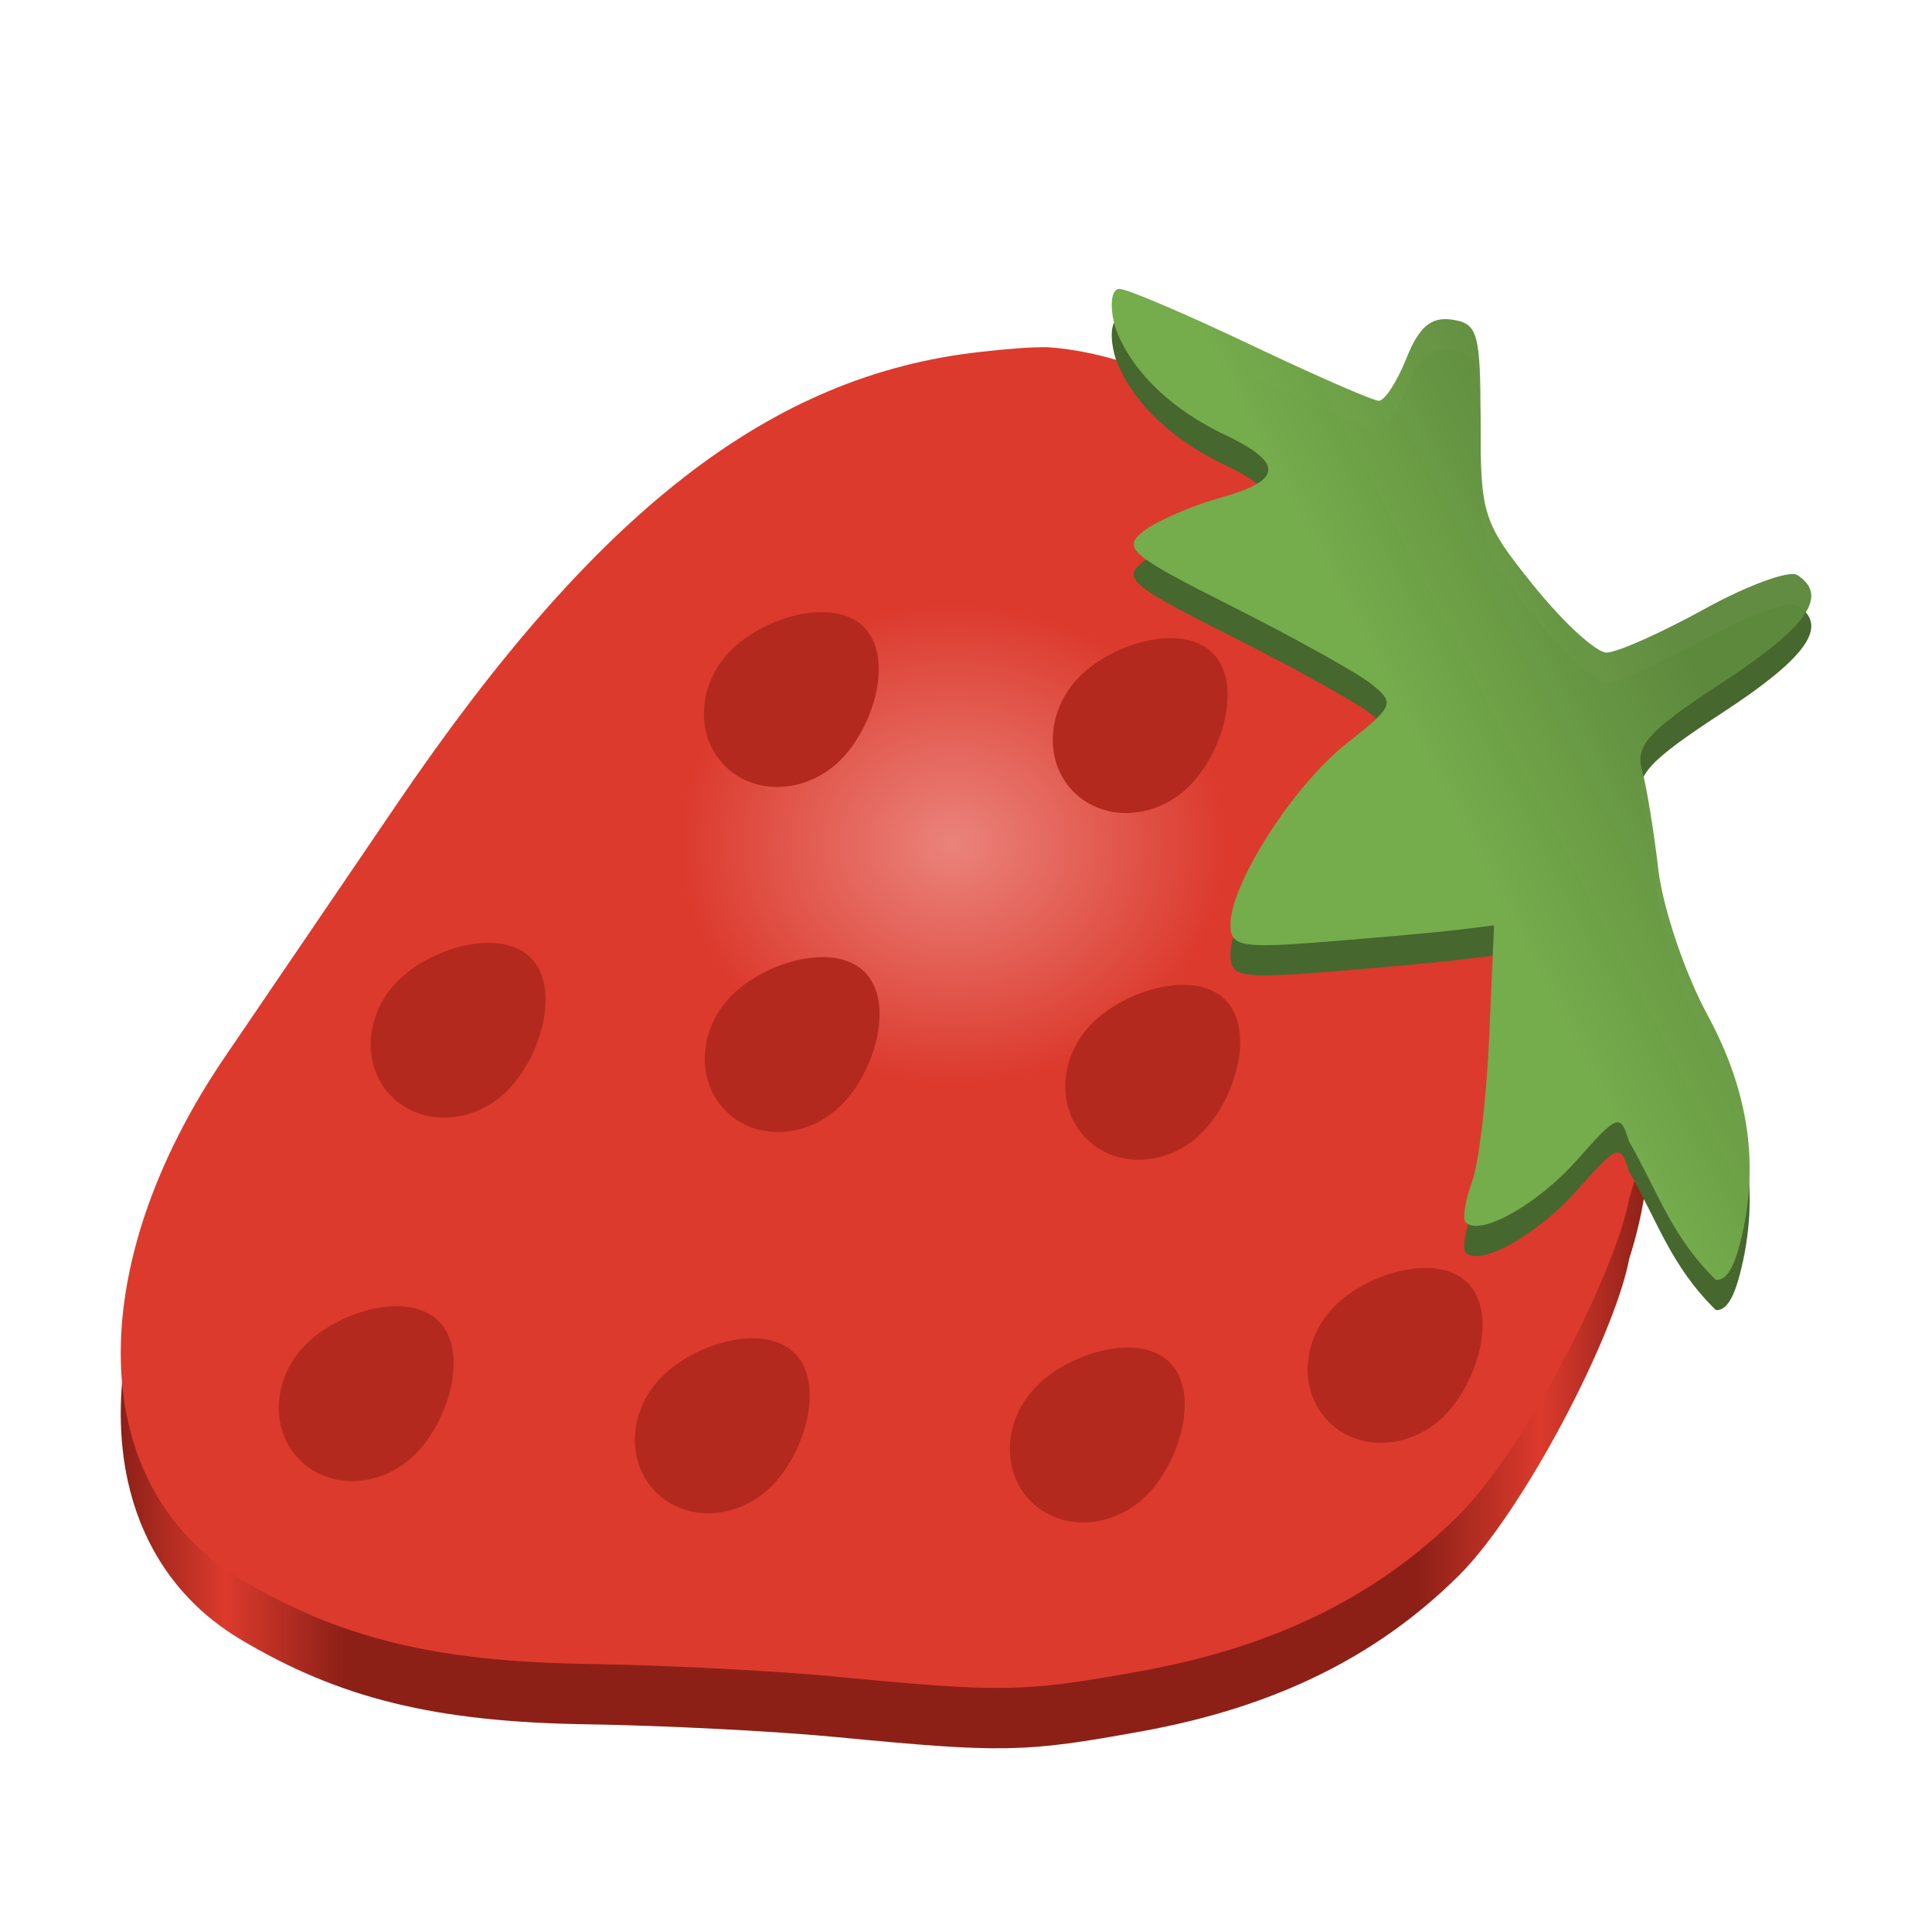
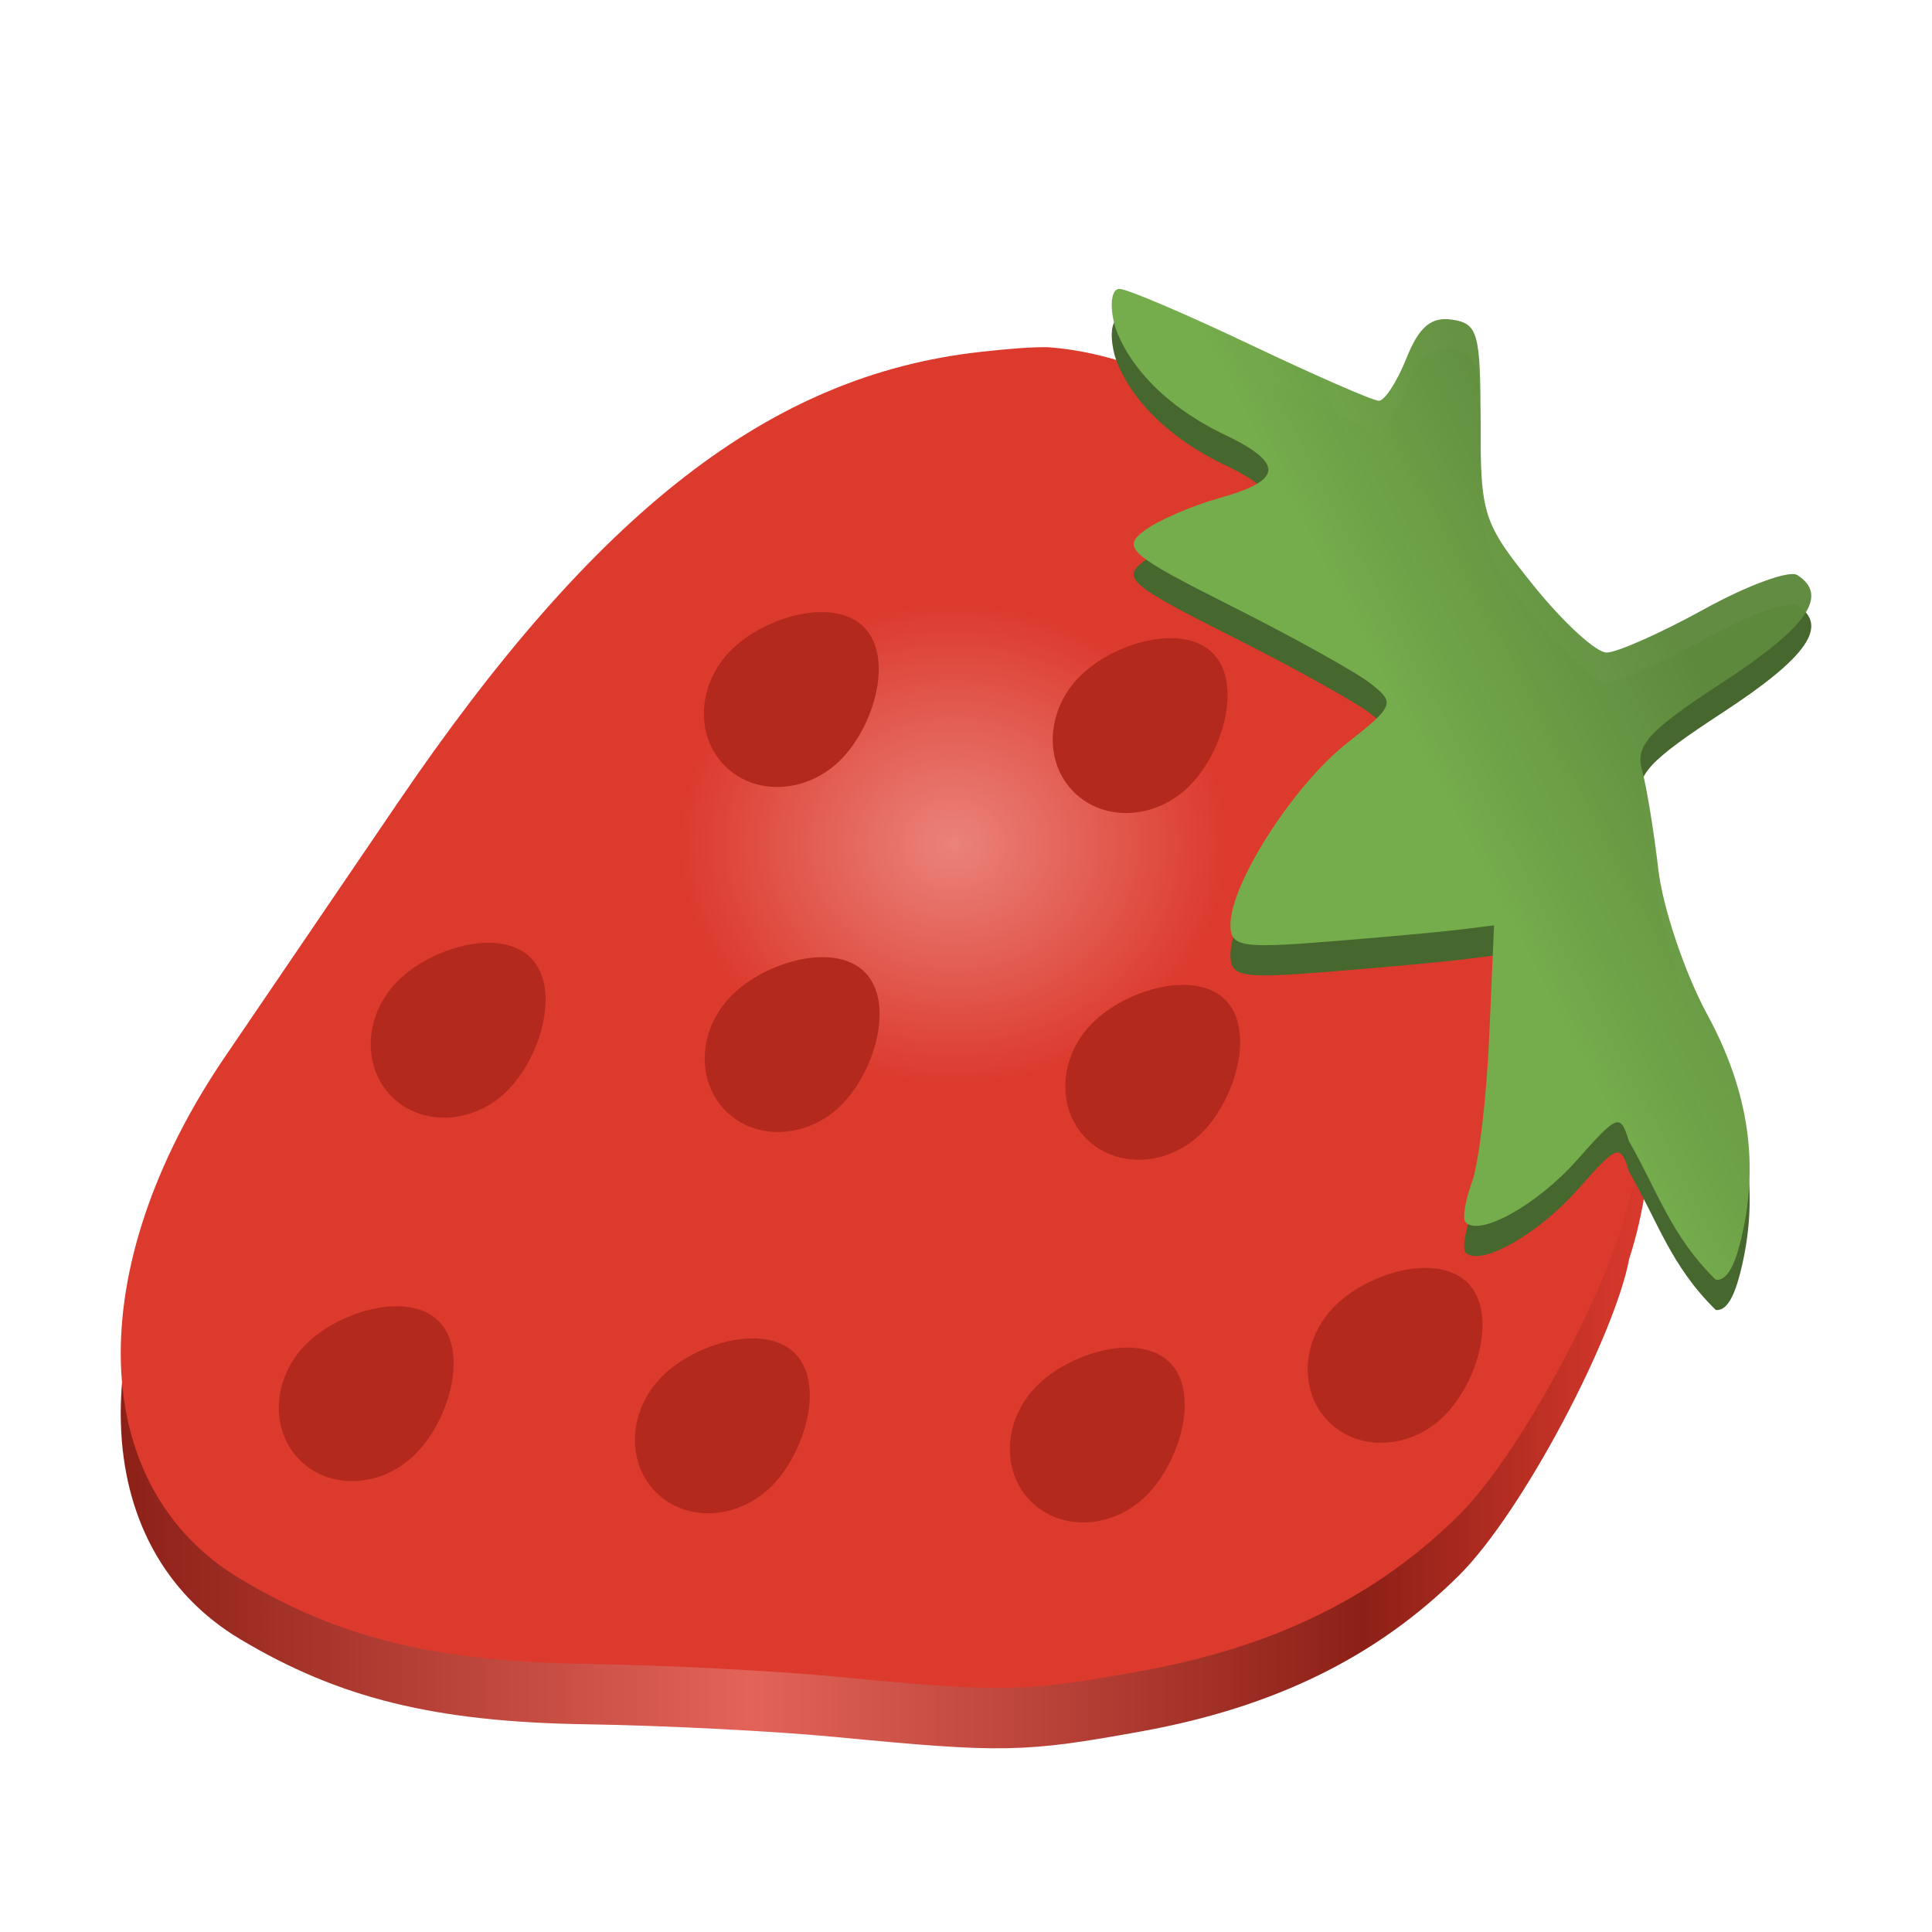
<svg xmlns="http://www.w3.org/2000/svg" xmlns:xlink="http://www.w3.org/1999/xlink" width="128" height="128" version="1" id="svg30">
  <defs id="defs34">
    <linearGradient id="linearGradient2917">
      <stop style="stop-color:#8c2017;stop-opacity:1;" offset="0" id="stop2915" />
-       <stop style="stop-color:#dc3a2d;stop-opacity:1;" offset="0.068" id="stop2923" />
-       <stop style="stop-color:#8c2017;stop-opacity:1;" offset="0.146" id="stop2925" />
-       <stop style="stop-color:#8c2017;stop-opacity:1;" offset="0.847" id="stop2927" />
-       <stop style="stop-color:#dc3a2d;stop-opacity:1;" offset="0.928" id="stop2929" />
-       <stop style="stop-color:#8c2017;stop-opacity:1;" offset="1" id="stop2913" />
+       <stop style="stop-color:#e36359;stop-opacity:1;" offset="0.411" id="stop2923" />
+       <stop style="stop-color:#8c2017;stop-opacity:1;" offset="0.812" id="stop2925" />
+       <stop style="stop-color:#dc3a2d;stop-opacity:1;" offset="1" id="stop2929" />
    </linearGradient>
    <linearGradient id="linearGradient2907">
      <stop style="stop-color:#75ac4c;stop-opacity:1;" offset="0" id="stop2903" />
      <stop style="stop-color:#5e8a3d;stop-opacity:0.98;" offset="1" id="stop2905" />
-     </linearGradient>
-     <linearGradient id="linearGradient1954">
-       <stop style="stop-color:#ea837b;stop-opacity:1;" offset="0" id="stop1950" />
-       <stop style="stop-color:#8c2017;stop-opacity:1;" offset="0.358" id="stop1952" />
    </linearGradient>
    <linearGradient id="linearGradient898">
      <stop style="stop-color:#ea837b;stop-opacity:1;" offset="0" id="stop894" />
      <stop style="stop-color:#dc3a2d;stop-opacity:1;" offset="0.358" id="stop896" />
    </linearGradient>
    <radialGradient xlink:href="#linearGradient898" id="radialGradient900" cx="31.561" cy="26.205" fx="31.561" fy="26.205" r="26.238" gradientTransform="matrix(1.931034,0,0,1.692722,2.206896,11.55555)" gradientUnits="userSpaceOnUse" />
-     <radialGradient xlink:href="#linearGradient1954" id="radialGradient900-5" cx="31.561" cy="26.205" fx="31.561" fy="26.205" r="26.238" gradientTransform="matrix(1.931034,0,0,1.692722,2.206897,15.55555)" gradientUnits="userSpaceOnUse" />
    <linearGradient xlink:href="#linearGradient2907" id="linearGradient2909" x1="95.032" y1="51.709" x2="111.594" y2="43.06" gradientUnits="userSpaceOnUse" />
    <linearGradient xlink:href="#linearGradient2917" id="linearGradient2911" x1="8" y1="71.415" x2="109.333" y2="71.415" gradientUnits="userSpaceOnUse" />
  </defs>
  <path style="fill:url(#linearGradient2911);fill-opacity:1;stroke-width:1.931" d="m 69.41,27.003 c -1.11,-0.015 -2.543,0.098 -4.498,0.316 -13.842,1.545 -25.389,10.499 -38.598,29.926 -3.988,5.866 -9.114,13.4 -11.391,16.743 -9.59,14.083 -9.177,28.535 0.99,34.613 6.571,3.928 12.92,5.485 22.971,5.638 5.052,0.077 12.449,0.454 16.437,0.838 11.128,1.071 12.521,1.046 20.353,-0.379 8.766,-1.595 15.529,-4.918 20.96,-10.294 C 100.898,100.182 106.987,88.498 107.942,83.39 115.939,58.548 87.659,28.26 69.41,27.003 Z" id="path4-6" />
  <path style="fill:url(#radialGradient900);fill-opacity:1;stroke-width:1.931" d="m 69.41,23.003 c -1.11,-0.015 -2.543,0.098 -4.498,0.316 -13.842,1.545 -25.389,10.499 -38.598,29.926 -3.988,5.866 -9.114,13.4 -11.391,16.743 -9.59,14.083 -9.177,28.535 0.99,34.613 6.571,3.928 12.92,5.485 22.971,5.638 5.052,0.077 12.449,0.454 16.437,0.838 11.128,1.071 12.521,1.046 20.353,-0.379 8.766,-1.595 15.529,-4.918 20.96,-10.294 C 100.898,96.182 106.987,84.498 107.942,79.39 115.939,54.548 87.659,24.26 69.41,23.003 Z" id="path4" />
  <path style="fill:#46672d;fill-opacity:1;stroke-width:1.931" d="m 74.168,21.139 c -0.514,0 -0.663,0.99 -0.346,2.297 0,0 0.911,4.171 7.026,7.226 4.253,1.986 4.245,3.133 -0.028,4.324 -1.862,0.519 -4.126,1.503 -5.029,2.187 -1.49,1.127 -0.946,1.592 5.849,5.012 4.12,2.074 8.254,4.375 9.187,5.115 1.618,1.285 1.544,1.465 -1.613,3.957 -3.525,2.782 -7.694,9.286 -7.694,12.001 0,1.468 0.688,1.587 6.493,1.124 3.571,-0.285 7.5,-0.643 8.732,-0.796 l 2.239,-0.279 -0.32,7.383 c -0.176,4.06 -0.69,8.393 -1.144,9.628 -0.454,1.235 -0.643,2.434 -0.42,2.664 0.939,0.971 4.767,-1.172 7.394,-4.14 2.685,-3.033 2.856,-3.096 3.427,-1.234 1.923,3.337 2.774,6.26 5.757,9.184 0.666,0.062 1.174,-0.743 1.602,-2.402 1.316,-5.107 0.611,-10.05 -2.16,-15.156 -1.493,-2.751 -2.956,-7.086 -3.252,-9.635 -0.296,-2.549 -0.783,-5.513 -1.081,-6.589 -0.453,-1.634 0.426,-2.588 5.351,-5.807 5.608,-3.665 7.055,-5.75 4.934,-7.106 -0.527,-0.337 -3.302,0.681 -6.169,2.263 -2.867,1.581 -5.776,2.874 -6.465,2.874 -0.689,0 -2.85,-1.979 -4.801,-4.398 -3.391,-4.204 -3.547,-4.685 -3.547,-10.889 0,-5.896 -0.173,-6.516 -1.887,-6.77 -1.386,-0.205 -2.188,0.473 -3.019,2.549 -0.622,1.555 -1.446,2.827 -1.83,2.827 -0.384,0 -4.204,-1.668 -8.489,-3.707 -4.285,-2.039 -8.198,-3.707 -8.695,-3.707 z" id="path10-7" />
  <path style="fill:url(#linearGradient2909);stroke-width:1.931;fill-opacity:1" d="m 74.168,19.139 c -0.514,0 -0.663,0.99 -0.346,2.297 0,0 0.911,4.171 7.026,7.226 4.253,1.986 4.245,3.133 -0.028,4.324 -1.862,0.519 -4.126,1.503 -5.029,2.187 -1.49,1.127 -0.946,1.592 5.849,5.012 4.12,2.074 8.254,4.375 9.187,5.115 1.618,1.285 1.544,1.465 -1.613,3.957 -3.525,2.782 -7.694,9.286 -7.694,12.001 0,1.468 0.688,1.587 6.493,1.124 3.571,-0.285 7.5,-0.643 8.732,-0.796 l 2.239,-0.279 -0.32,7.383 c -0.176,4.06 -0.69,8.393 -1.144,9.628 -0.454,1.235 -0.643,2.434 -0.42,2.664 0.939,0.971 4.767,-1.172 7.394,-4.14 2.685,-3.033 2.856,-3.096 3.427,-1.234 1.923,3.337 2.774,6.26 5.757,9.184 0.666,0.062 1.174,-0.743 1.602,-2.402 1.316,-5.107 0.611,-10.05 -2.16,-15.156 -1.493,-2.751 -2.956,-7.086 -3.252,-9.635 -0.296,-2.549 -0.783,-5.513 -1.081,-6.589 -0.453,-1.634 0.426,-2.588 5.351,-5.807 5.608,-3.665 7.055,-5.75 4.934,-7.106 -0.527,-0.337 -3.302,0.681 -6.169,2.263 -2.867,1.581 -5.776,2.874 -6.465,2.874 -0.689,0 -2.85,-1.979 -4.801,-4.398 -3.391,-4.204 -3.547,-4.685 -3.547,-10.889 0,-5.896 -0.173,-6.516 -1.887,-6.77 -1.386,-0.205 -2.188,0.473 -3.019,2.549 -0.622,1.555 -1.446,2.827 -1.83,2.827 -0.384,0 -4.204,-1.668 -8.489,-3.707 -4.285,-2.039 -8.198,-3.707 -8.695,-3.707 z" id="path10" />
  <path style="fill:#b4291e;stroke-width:1.931" d="m 55.694,50.343 c -2.228,2.228 -5.66,2.409 -7.666,0.403 -2.005,-2.005 -1.825,-5.438 0.403,-7.666 2.228,-2.228 6.795,-3.543 8.8,-1.538 2.005,2.005 0.69,6.572 -1.538,8.8 z" id="path12" />
  <path style="fill:#b4291e;stroke-width:1.931" d="m 55.75,73.202 c -2.228,2.228 -5.661,2.409 -7.666,0.403 -2.005,-2.005 -1.825,-5.438 0.403,-7.666 2.228,-2.228 6.795,-3.543 8.8,-1.538 2.005,2.005 0.69,6.572 -1.538,8.8 z" id="path14" />
  <path style="fill:#b4291e;stroke-width:1.931" d="m 79.639,75.04 c -2.228,2.228 -5.66,2.409 -7.666,0.403 -2.005,-2.005 -1.825,-5.438 0.403,-7.666 2.228,-2.228 6.795,-3.543 8.8,-1.538 2.005,2.005 0.69,6.572 -1.538,8.8 z" id="path16" />
  <path style="fill:#b4291e;stroke-width:1.931" d="m 75.965,99.07 c -2.228,2.228 -5.66,2.409 -7.666,0.403 -2.005,-2.005 -1.825,-5.438 0.403,-7.666 2.228,-2.228 6.795,-3.543 8.8,-1.538 2.005,2.005 0.69,6.572 -1.538,8.8 z" id="path18" />
  <path style="fill:#b4291e;stroke-width:1.931" d="m 51.123,98.46 c -2.228,2.228 -5.66,2.409 -7.666,0.403 -2.005,-2.005 -1.825,-5.438 0.403,-7.666 2.228,-2.228 6.795,-3.543 8.8,-1.538 2.005,2.005 0.69,6.572 -1.538,8.8 z" id="path20" />
  <path style="fill:#b4291e;stroke-width:1.931" d="m 27.53,96.33 c -2.228,2.228 -5.66,2.409 -7.666,0.403 -2.005,-2.005 -1.825,-5.438 0.403,-7.666 2.228,-2.228 6.795,-3.543 8.8,-1.538 2.005,2.005 0.69,6.572 -1.538,8.8 z" id="path22" />
  <path style="fill:#b4291e;stroke-width:1.931" d="m 78.806,52.069 c -2.228,2.228 -5.661,2.409 -7.666,0.403 -2.005,-2.005 -1.825,-5.438 0.403,-7.666 2.228,-2.228 6.795,-3.543 8.8,-1.538 2.005,2.005 0.69,6.572 -1.538,8.8 z" id="path22-3" />
  <path style="fill:#b4291e;stroke-width:1.931" d="m 33.621,72.252 c -2.228,2.228 -5.66,2.409 -7.666,0.403 -2.005,-2.005 -1.825,-5.438 0.403,-7.666 2.228,-2.228 6.795,-3.543 8.8,-1.538 2.005,2.005 0.69,6.572 -1.538,8.8 z" id="path24" />
  <path style="fill:#b4291e;stroke-width:1.931" d="m 95.696,93.792 c -2.228,2.228 -5.66,2.409 -7.666,0.403 -2.005,-2.005 -1.825,-5.438 0.403,-7.666 2.228,-2.228 6.795,-3.543 8.8,-1.538 2.005,2.005 0.69,6.572 -1.538,8.8 z" id="path24-6" />
</svg>
